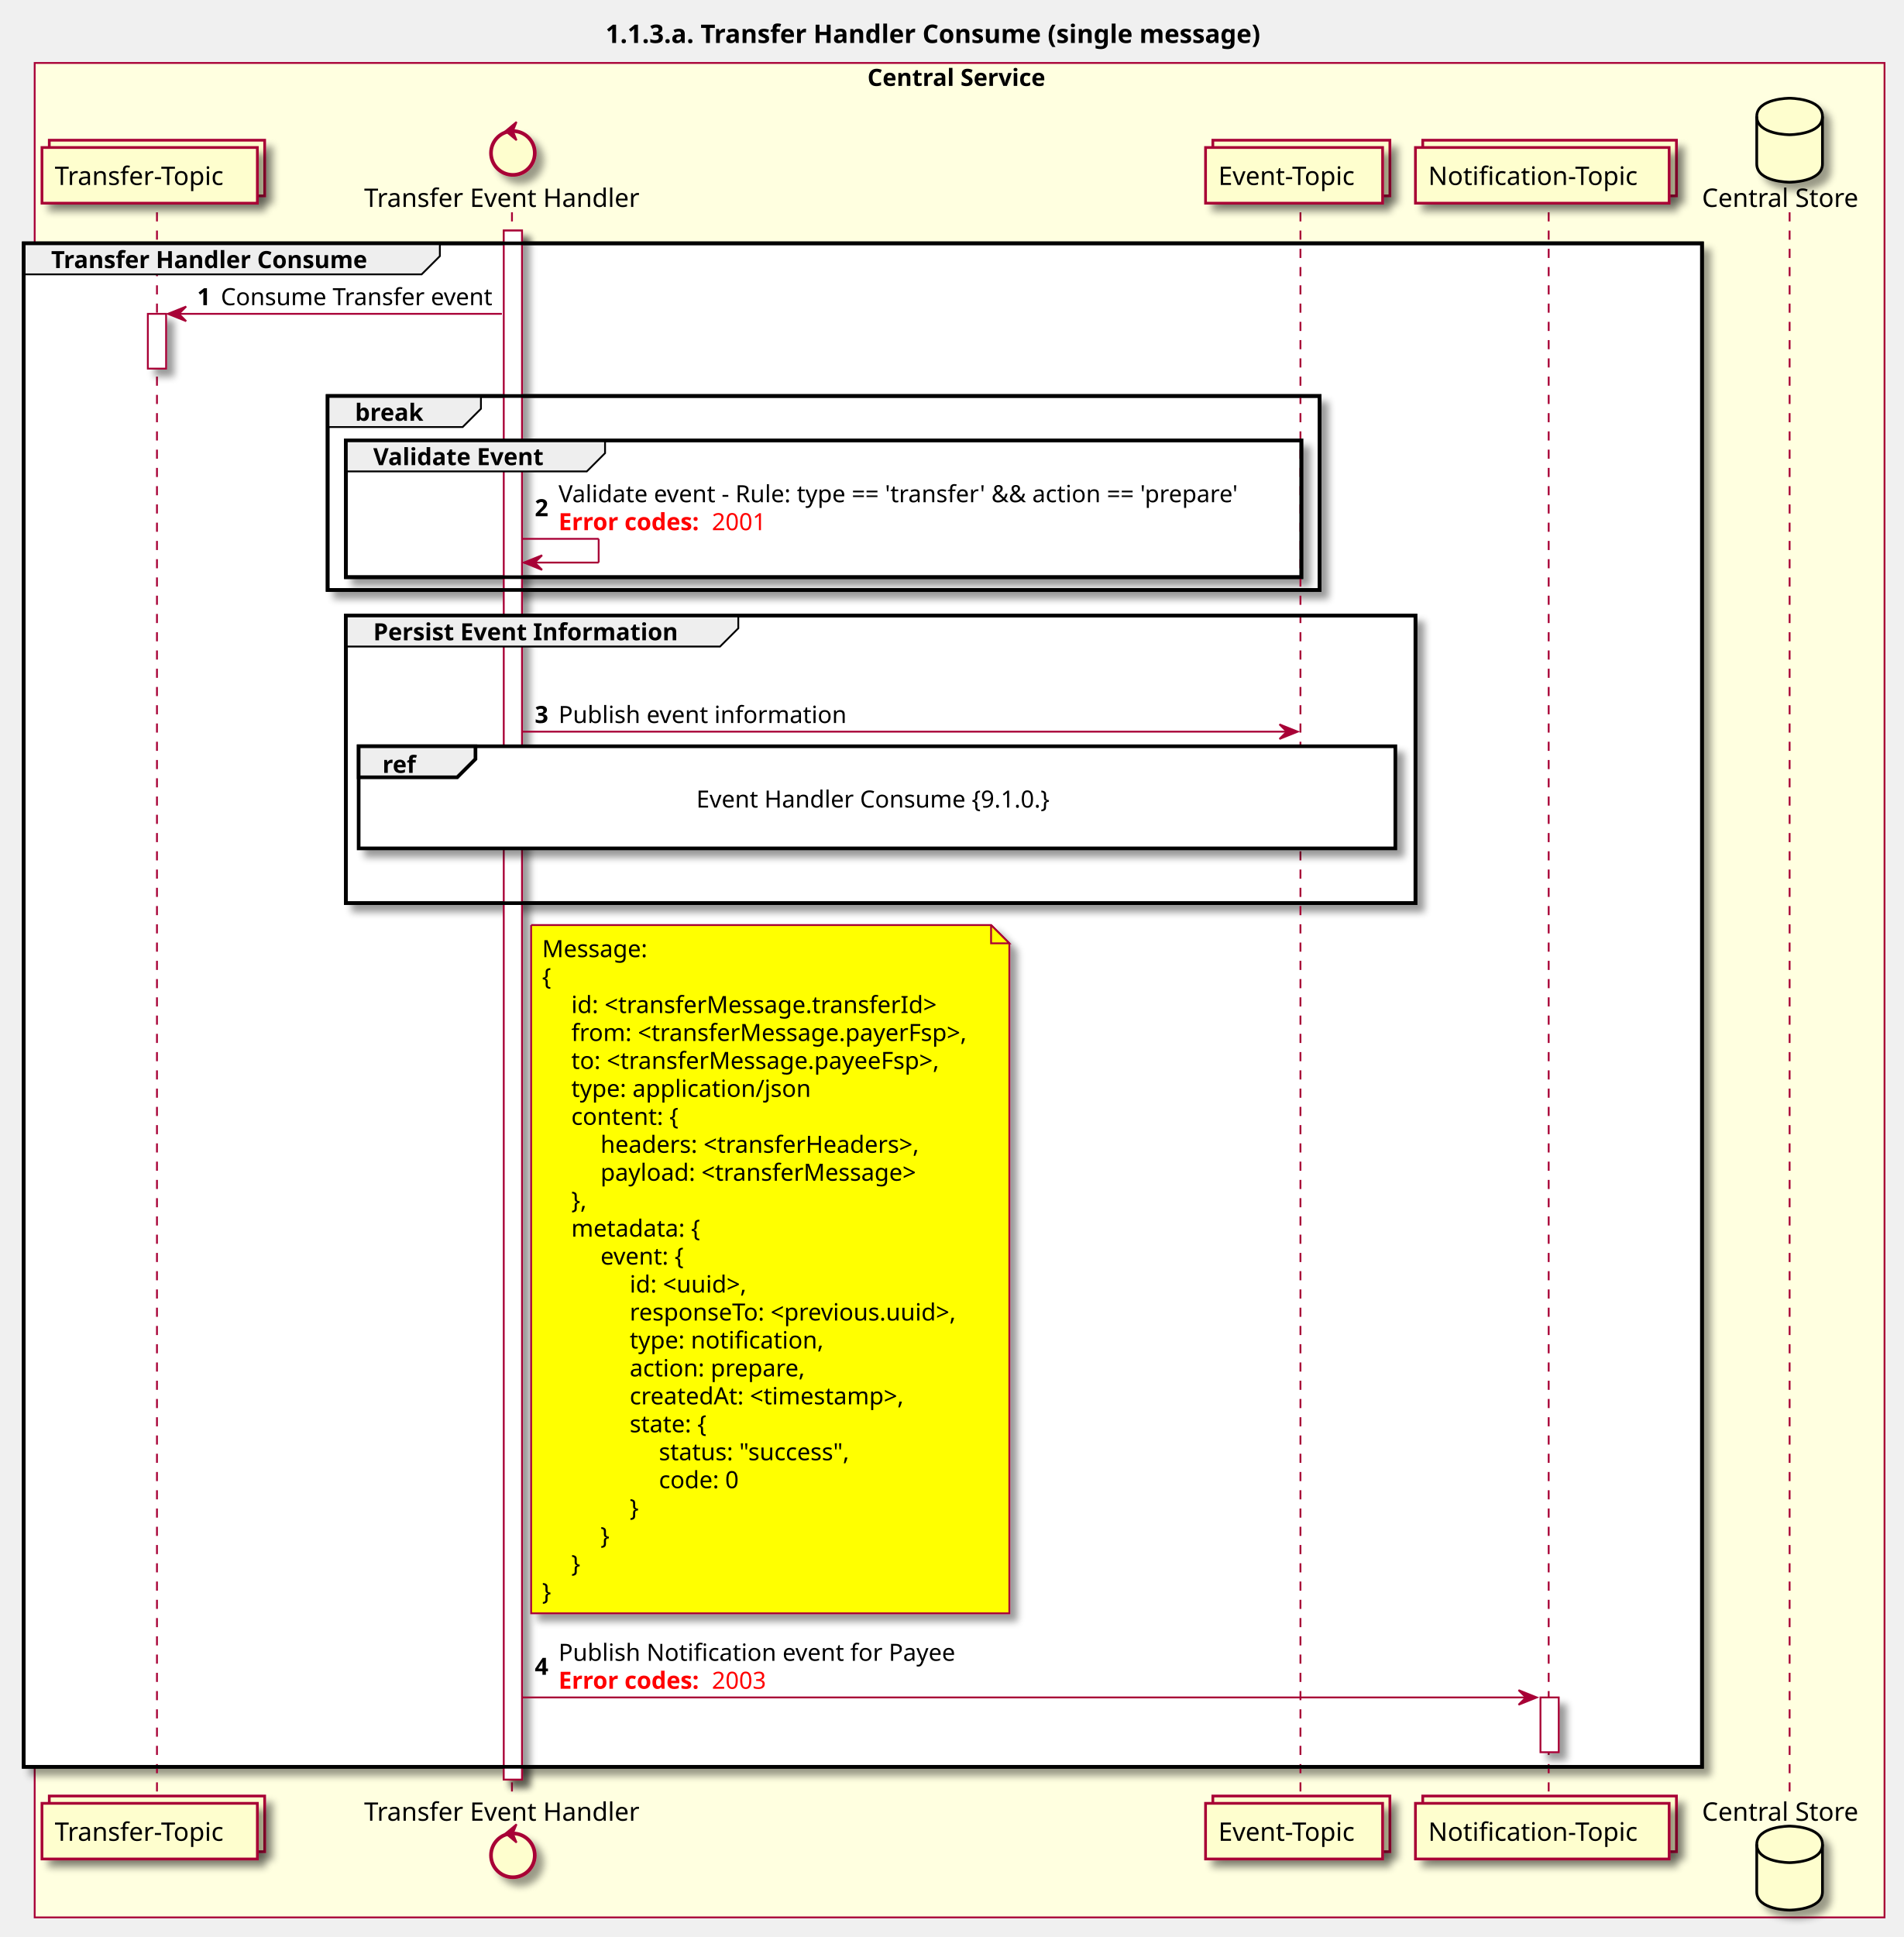
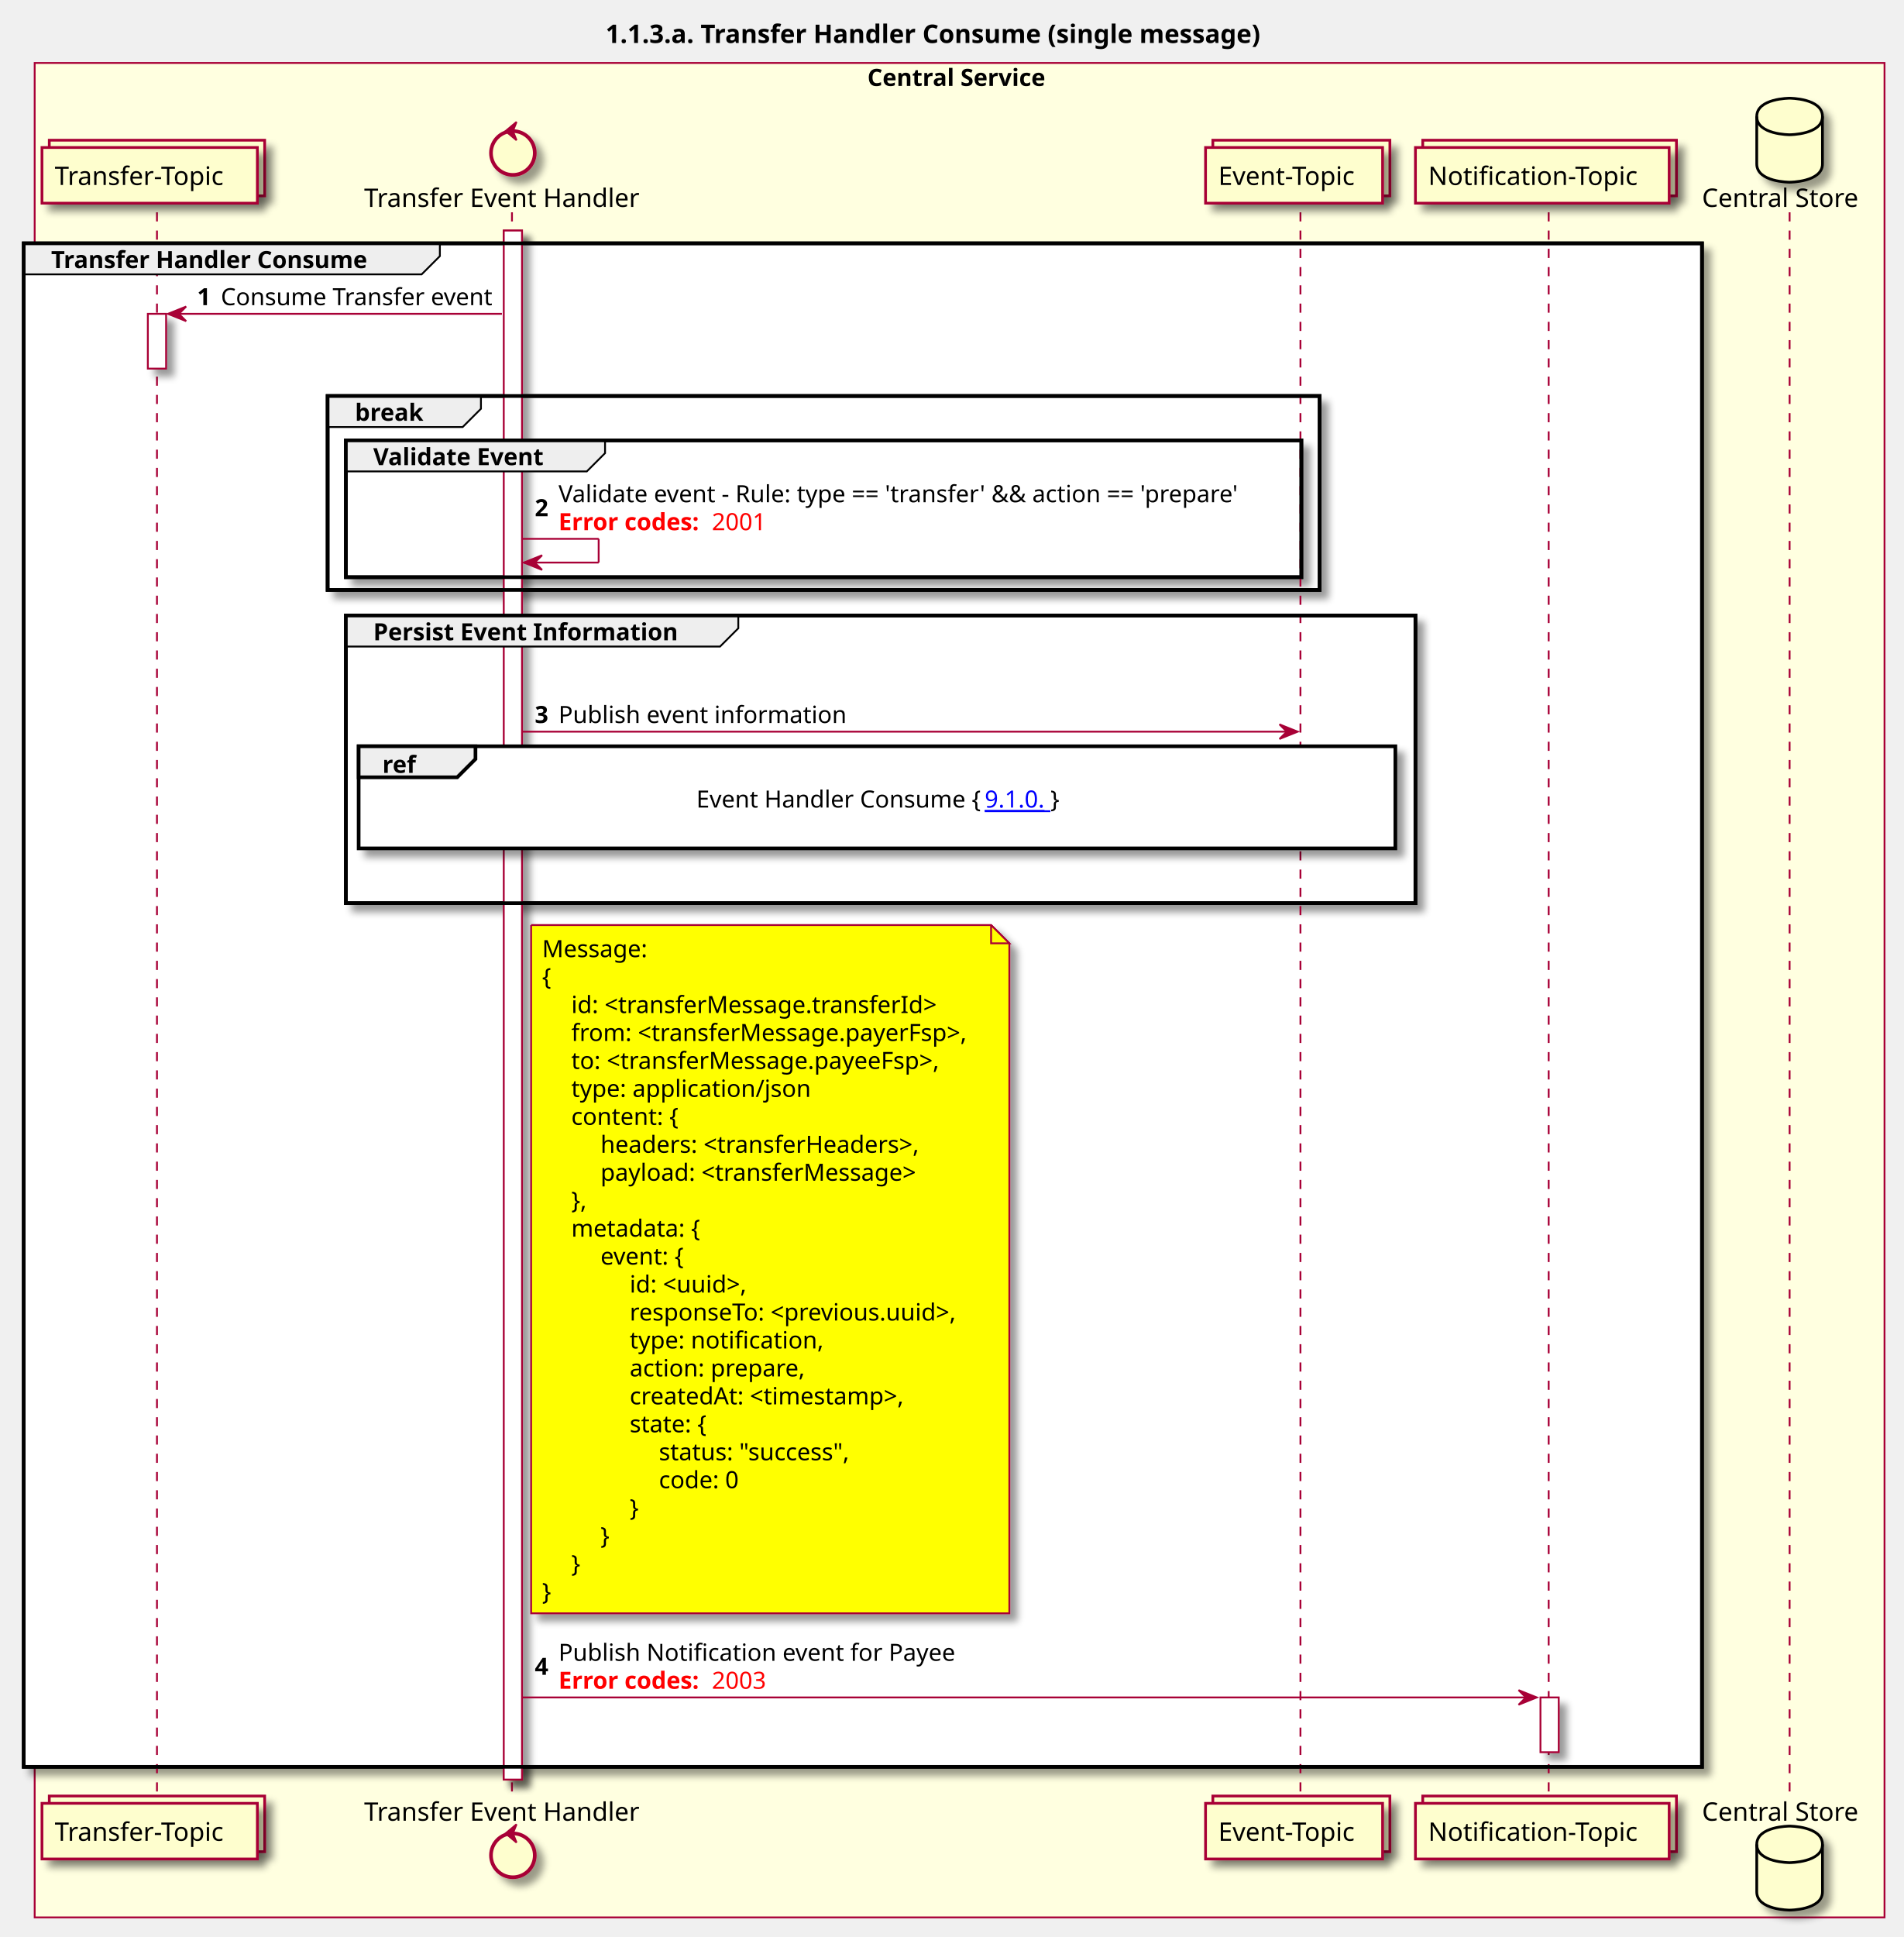
- <svg xmlns="http://www.w3.org/2000/svg" contentScriptType="application/ecmascript" contentStyleType="text/css" height="1061px" preserveAspectRatio="none" style="width:1043px;height:1061px;" version="1.1" viewBox="0 0 1043 1061" width="1043px" zoomAndPan="magnify">
+ <svg xmlns="http://www.w3.org/2000/svg" xmlns:xlink="http://www.w3.org/1999/xlink" contentScriptType="application/ecmascript" contentStyleType="text/css" height="1061px" preserveAspectRatio="none" style="width:1043px;height:1061px;" version="1.1" viewBox="0 0 1043 1061" width="1043px" zoomAndPan="magnify">
  <defs>
-     <filter height="300%" id="fxue0zypjm7ty" width="300%" x="-1" y="-1">
+     <filter height="300%" id="f1ky94gzr89qr0" width="300%" x="-1" y="-1">
      <feGaussianBlur result="blurOut" stdDeviation="2.0" />
      <feColorMatrix in="blurOut" result="blurOut2" type="matrix" values="0 0 0 0 0 0 0 0 0 0 0 0 0 0 0 0 0 0 .4 0" />
      <feOffset dx="4.0" dy="4.0" in="blurOut2" result="blurOut3" />
      <feBlend in="SourceGraphic" in2="blurOut3" mode="normal" />
    </filter>
  </defs>
  <g>
    <text fill="#000000" font-family="sans-serif" font-size="14" font-weight="bold" lengthAdjust="spacingAndGlyphs" textLength="373" x="331.75" y="23.535">1.1.3.a. Transfer Handler Consume (single message)</text>
    <rect fill="#FFFFE0" height="1015.777" style="stroke: #A80036; stroke-width: 1.0;" width="1013.5" x="19" y="34.488" />
    <text fill="#000000" font-family="sans-serif" font-size="13" font-weight="bold" lengthAdjust="spacingAndGlyphs" textLength="101" x="475.25" y="47.057">Central Service</text>
-     <rect fill="#FFFFFF" filter="url(#fxue0zypjm7ty)" height="30" style="stroke: #A80036; stroke-width: 1.0;" width="10" x="81" y="171.908" />
-     <rect fill="#FFFFFF" filter="url(#fxue0zypjm7ty)" height="848.49" style="stroke: #A80036; stroke-width: 1.0;" width="10" x="276" y="126.287" />
-     <rect fill="#FFFFFF" filter="url(#fxue0zypjm7ty)" height="30" style="stroke: #A80036; stroke-width: 1.0;" width="10" x="844" y="929.777" />
-     <rect fill="#FFFFFF" filter="url(#fxue0zypjm7ty)" height="834.49" style="stroke: #000000; stroke-width: 2.0;" width="919.5" x="13" y="133.287" />
-     <rect fill="#FFFFFF" filter="url(#fxue0zypjm7ty)" height="106.242" style="stroke: #000000; stroke-width: 2.0;" width="543.5" x="179.5" y="216.908" />
-     <rect fill="#FFFFFF" filter="url(#fxue0zypjm7ty)" height="74.932" style="stroke: #000000; stroke-width: 2.0;" width="523.5" x="189.5" y="241.219" />
-     <rect fill="#FFFFFF" filter="url(#fxue0zypjm7ty)" height="157.553" style="stroke: #000000; stroke-width: 2.0;" width="586" x="189.5" y="337.15" />
+     <rect fill="#FFFFFF" filter="url(#f1ky94gzr89qr0)" height="30" style="stroke: #A80036; stroke-width: 1.0;" width="10" x="81" y="171.908" />
+     <rect fill="#FFFFFF" filter="url(#f1ky94gzr89qr0)" height="848.49" style="stroke: #A80036; stroke-width: 1.0;" width="10" x="276" y="126.287" />
+     <rect fill="#FFFFFF" filter="url(#f1ky94gzr89qr0)" height="30" style="stroke: #A80036; stroke-width: 1.0;" width="10" x="844" y="929.777" />
+     <rect fill="#FFFFFF" filter="url(#f1ky94gzr89qr0)" height="834.49" style="stroke: #000000; stroke-width: 2.0;" width="919.5" x="13" y="133.287" />
+     <rect fill="#FFFFFF" filter="url(#f1ky94gzr89qr0)" height="106.242" style="stroke: #000000; stroke-width: 2.0;" width="543.5" x="179.5" y="216.908" />
+     <rect fill="#FFFFFF" filter="url(#f1ky94gzr89qr0)" height="74.932" style="stroke: #000000; stroke-width: 2.0;" width="523.5" x="189.5" y="241.219" />
+     <rect fill="#FFFFFF" filter="url(#f1ky94gzr89qr0)" height="157.553" style="stroke: #000000; stroke-width: 2.0;" width="586" x="189.5" y="337.15" />
    <line style="stroke: #A80036; stroke-width: 1.0; stroke-dasharray: 5.0,5.0;" x1="86" x2="86" y1="116.287" y2="984.777" />
    <line style="stroke: #A80036; stroke-width: 1.0; stroke-dasharray: 5.0,5.0;" x1="280.5" x2="280.5" y1="116.287" y2="984.777" />
    <line style="stroke: #A80036; stroke-width: 1.0; stroke-dasharray: 5.0,5.0;" x1="712.5" x2="712.5" y1="116.287" y2="984.777" />
    <line style="stroke: #A80036; stroke-width: 1.0; stroke-dasharray: 5.0,5.0;" x1="848.5" x2="848.5" y1="116.287" y2="984.777" />
    <line style="stroke: #A80036; stroke-width: 1.0; stroke-dasharray: 5.0,5.0;" x1="980.5" x2="980.5" y1="116.287" y2="984.777" />
-     <rect fill="#FEFECE" filter="url(#fxue0zypjm7ty)" height="30.488" style="stroke: #A80036; stroke-width: 1.5;" width="118" x="27" y="76.799" />
-     <rect fill="#FEFECE" filter="url(#fxue0zypjm7ty)" height="30.488" style="stroke: #A80036; stroke-width: 1.5;" width="118" x="23" y="80.799" />
+     <rect fill="#FEFECE" filter="url(#f1ky94gzr89qr0)" height="30.488" style="stroke: #A80036; stroke-width: 1.5;" width="118" x="27" y="76.799" />
+     <rect fill="#FEFECE" filter="url(#f1ky94gzr89qr0)" height="30.488" style="stroke: #A80036; stroke-width: 1.5;" width="118" x="23" y="80.799" />
    <text fill="#000000" font-family="sans-serif" font-size="14" lengthAdjust="spacingAndGlyphs" textLength="104" x="30" y="101.334">Transfer-Topic</text>
-     <rect fill="#FEFECE" filter="url(#fxue0zypjm7ty)" height="30.488" style="stroke: #A80036; stroke-width: 1.5;" width="118" x="27" y="983.777" />
-     <rect fill="#FEFECE" filter="url(#fxue0zypjm7ty)" height="30.488" style="stroke: #A80036; stroke-width: 1.5;" width="118" x="23" y="987.777" />
+     <rect fill="#FEFECE" filter="url(#f1ky94gzr89qr0)" height="30.488" style="stroke: #A80036; stroke-width: 1.5;" width="118" x="27" y="983.777" />
+     <rect fill="#FEFECE" filter="url(#f1ky94gzr89qr0)" height="30.488" style="stroke: #A80036; stroke-width: 1.5;" width="118" x="23" y="987.777" />
    <text fill="#000000" font-family="sans-serif" font-size="14" lengthAdjust="spacingAndGlyphs" textLength="104" x="30" y="1008.312">Transfer-Topic</text>
    <text fill="#000000" font-family="sans-serif" font-size="14" lengthAdjust="spacingAndGlyphs" textLength="157" x="199.5" y="113.334">Transfer Event Handler</text>
-     <ellipse cx="281" cy="83.799" fill="#FEFECE" filter="url(#fxue0zypjm7ty)" rx="12" ry="12" style="stroke: #A80036; stroke-width: 2.0;" />
+     <ellipse cx="281" cy="83.799" fill="#FEFECE" filter="url(#f1ky94gzr89qr0)" rx="12" ry="12" style="stroke: #A80036; stroke-width: 2.0;" />
    <polygon fill="#A80036" points="277,71.799,283,66.799,281,71.799,283,76.799,277,71.799" style="stroke: #A80036; stroke-width: 1.0;" />
    <text fill="#000000" font-family="sans-serif" font-size="14" lengthAdjust="spacingAndGlyphs" textLength="157" x="199.5" y="997.312">Transfer Event Handler</text>
-     <ellipse cx="281" cy="1016.266" fill="#FEFECE" filter="url(#fxue0zypjm7ty)" rx="12" ry="12" style="stroke: #A80036; stroke-width: 2.0;" />
+     <ellipse cx="281" cy="1016.266" fill="#FEFECE" filter="url(#f1ky94gzr89qr0)" rx="12" ry="12" style="stroke: #A80036; stroke-width: 2.0;" />
    <polygon fill="#A80036" points="277,1004.266,283,999.266,281,1004.266,283,1009.266,277,1004.266" style="stroke: #A80036; stroke-width: 1.0;" />
-     <rect fill="#FEFECE" filter="url(#fxue0zypjm7ty)" height="30.488" style="stroke: #A80036; stroke-width: 1.5;" width="97" x="664.5" y="76.799" />
-     <rect fill="#FEFECE" filter="url(#fxue0zypjm7ty)" height="30.488" style="stroke: #A80036; stroke-width: 1.5;" width="97" x="660.5" y="80.799" />
+     <rect fill="#FEFECE" filter="url(#f1ky94gzr89qr0)" height="30.488" style="stroke: #A80036; stroke-width: 1.5;" width="97" x="664.5" y="76.799" />
+     <rect fill="#FEFECE" filter="url(#f1ky94gzr89qr0)" height="30.488" style="stroke: #A80036; stroke-width: 1.5;" width="97" x="660.5" y="80.799" />
    <text fill="#000000" font-family="sans-serif" font-size="14" lengthAdjust="spacingAndGlyphs" textLength="83" x="667.5" y="101.334">Event-Topic</text>
-     <rect fill="#FEFECE" filter="url(#fxue0zypjm7ty)" height="30.488" style="stroke: #A80036; stroke-width: 1.5;" width="97" x="664.5" y="983.777" />
-     <rect fill="#FEFECE" filter="url(#fxue0zypjm7ty)" height="30.488" style="stroke: #A80036; stroke-width: 1.5;" width="97" x="660.5" y="987.777" />
+     <rect fill="#FEFECE" filter="url(#f1ky94gzr89qr0)" height="30.488" style="stroke: #A80036; stroke-width: 1.5;" width="97" x="664.5" y="983.777" />
+     <rect fill="#FEFECE" filter="url(#f1ky94gzr89qr0)" height="30.488" style="stroke: #A80036; stroke-width: 1.5;" width="97" x="660.5" y="987.777" />
    <text fill="#000000" font-family="sans-serif" font-size="14" lengthAdjust="spacingAndGlyphs" textLength="83" x="667.5" y="1008.312">Event-Topic</text>
-     <rect fill="#FEFECE" filter="url(#fxue0zypjm7ty)" height="30.488" style="stroke: #A80036; stroke-width: 1.5;" width="139" x="779.5" y="76.799" />
-     <rect fill="#FEFECE" filter="url(#fxue0zypjm7ty)" height="30.488" style="stroke: #A80036; stroke-width: 1.5;" width="139" x="775.5" y="80.799" />
+     <rect fill="#FEFECE" filter="url(#f1ky94gzr89qr0)" height="30.488" style="stroke: #A80036; stroke-width: 1.5;" width="139" x="779.5" y="76.799" />
+     <rect fill="#FEFECE" filter="url(#f1ky94gzr89qr0)" height="30.488" style="stroke: #A80036; stroke-width: 1.5;" width="139" x="775.5" y="80.799" />
    <text fill="#000000" font-family="sans-serif" font-size="14" lengthAdjust="spacingAndGlyphs" textLength="125" x="782.5" y="101.334">Notification-Topic</text>
-     <rect fill="#FEFECE" filter="url(#fxue0zypjm7ty)" height="30.488" style="stroke: #A80036; stroke-width: 1.5;" width="139" x="779.5" y="983.777" />
-     <rect fill="#FEFECE" filter="url(#fxue0zypjm7ty)" height="30.488" style="stroke: #A80036; stroke-width: 1.5;" width="139" x="775.5" y="987.777" />
+     <rect fill="#FEFECE" filter="url(#f1ky94gzr89qr0)" height="30.488" style="stroke: #A80036; stroke-width: 1.5;" width="139" x="779.5" y="983.777" />
+     <rect fill="#FEFECE" filter="url(#f1ky94gzr89qr0)" height="30.488" style="stroke: #A80036; stroke-width: 1.5;" width="139" x="775.5" y="987.777" />
    <text fill="#000000" font-family="sans-serif" font-size="14" lengthAdjust="spacingAndGlyphs" textLength="125" x="782.5" y="1008.312">Notification-Topic</text>
    <text fill="#000000" font-family="sans-serif" font-size="14" lengthAdjust="spacingAndGlyphs" textLength="90" x="932.5" y="113.334">Central Store</text>
-     <path d="M962.5,63.799 C962.5,53.799 980.5,53.799 980.5,53.799 C980.5,53.799 998.5,53.799 998.5,63.799 L998.5,89.799 C998.5,99.799 980.5,99.799 980.5,99.799 C980.5,99.799 962.5,99.799 962.5,89.799 L962.5,63.799 " fill="#FEFECE" filter="url(#fxue0zypjm7ty)" style="stroke: #000000; stroke-width: 1.5;" />
+     <path d="M962.5,63.799 C962.5,53.799 980.5,53.799 980.5,53.799 C980.5,53.799 998.5,53.799 998.5,63.799 L998.5,89.799 C998.5,99.799 980.5,99.799 980.5,99.799 C980.5,99.799 962.5,99.799 962.5,89.799 L962.5,63.799 " fill="#FEFECE" filter="url(#f1ky94gzr89qr0)" style="stroke: #000000; stroke-width: 1.5;" />
    <path d="M962.5,63.799 C962.5,73.799 980.5,73.799 980.5,73.799 C980.5,73.799 998.5,73.799 998.5,63.799 " fill="none" style="stroke: #000000; stroke-width: 1.5;" />
    <text fill="#000000" font-family="sans-serif" font-size="14" lengthAdjust="spacingAndGlyphs" textLength="90" x="932.5" y="997.312">Central Store</text>
-     <path d="M962.5,1010.266 C962.5,1000.266 980.5,1000.266 980.5,1000.266 C980.5,1000.266 998.5,1000.266 998.5,1010.266 L998.5,1036.266 C998.5,1046.266 980.5,1046.266 980.5,1046.266 C980.5,1046.266 962.5,1046.266 962.5,1036.266 L962.5,1010.266 " fill="#FEFECE" filter="url(#fxue0zypjm7ty)" style="stroke: #000000; stroke-width: 1.5;" />
+     <path d="M962.5,1010.266 C962.5,1000.266 980.5,1000.266 980.5,1000.266 C980.5,1000.266 998.5,1000.266 998.5,1010.266 L998.5,1036.266 C998.5,1046.266 980.5,1046.266 980.5,1046.266 C980.5,1046.266 962.5,1046.266 962.5,1036.266 L962.5,1010.266 " fill="#FEFECE" filter="url(#f1ky94gzr89qr0)" style="stroke: #000000; stroke-width: 1.5;" />
    <path d="M962.5,1010.266 C962.5,1020.266 980.5,1020.266 980.5,1020.266 C980.5,1020.266 998.5,1020.266 998.5,1010.266 " fill="none" style="stroke: #000000; stroke-width: 1.5;" />
-     <rect fill="#FFFFFF" filter="url(#fxue0zypjm7ty)" height="30" style="stroke: #A80036; stroke-width: 1.0;" width="10" x="81" y="171.908" />
-     <rect fill="#FFFFFF" filter="url(#fxue0zypjm7ty)" height="848.49" style="stroke: #A80036; stroke-width: 1.0;" width="10" x="276" y="126.287" />
-     <rect fill="#FFFFFF" filter="url(#fxue0zypjm7ty)" height="30" style="stroke: #A80036; stroke-width: 1.0;" width="10" x="844" y="929.777" />
+     <rect fill="#FFFFFF" filter="url(#f1ky94gzr89qr0)" height="30" style="stroke: #A80036; stroke-width: 1.0;" width="10" x="81" y="171.908" />
+     <rect fill="#FFFFFF" filter="url(#f1ky94gzr89qr0)" height="848.49" style="stroke: #A80036; stroke-width: 1.0;" width="10" x="276" y="126.287" />
+     <rect fill="#FFFFFF" filter="url(#f1ky94gzr89qr0)" height="30" style="stroke: #A80036; stroke-width: 1.0;" width="10" x="844" y="929.777" />
    <path d="M13,133.287 L241,133.287 L241,140.287 L231,150.287 L13,150.287 L13,133.287 " fill="#EEEEEE" style="stroke: #000000; stroke-width: 1.0;" />
    <rect fill="none" height="834.49" style="stroke: #000000; stroke-width: 2.0;" width="919.5" x="13" y="133.287" />
    <text fill="#000000" font-family="sans-serif" font-size="13" font-weight="bold" lengthAdjust="spacingAndGlyphs" textLength="183" x="28" y="146.856">Transfer Handler Consume</text>
    <polygon fill="#A80036" points="102,167.908,92,171.908,102,175.908,98,171.908" style="stroke: #A80036; stroke-width: 1.0;" />
    <line style="stroke: #A80036; stroke-width: 1.0;" x1="96" x2="275" y1="171.908" y2="171.908" />
    <text fill="#000000" font-family="sans-serif" font-size="13" font-weight="bold" lengthAdjust="spacingAndGlyphs" textLength="9" x="108" y="167.166">1</text>
    <text fill="#000000" font-family="sans-serif" font-size="13" lengthAdjust="spacingAndGlyphs" textLength="153" x="121" y="167.166">Consume Transfer event</text>
    <path d="M179.5,216.908 L263.5,216.908 L263.5,223.908 L253.5,233.908 L179.5,233.908 L179.5,216.908 " fill="#EEEEEE" style="stroke: #000000; stroke-width: 1.0;" />
    <rect fill="none" height="106.242" style="stroke: #000000; stroke-width: 2.0;" width="543.5" x="179.5" y="216.908" />
    <text fill="#000000" font-family="sans-serif" font-size="13" font-weight="bold" lengthAdjust="spacingAndGlyphs" textLength="39" x="194.5" y="230.477">break</text>
    <path d="M189.5,241.219 L331.5,241.219 L331.5,248.219 L321.5,258.219 L189.5,258.219 L189.5,241.219 " fill="#EEEEEE" style="stroke: #000000; stroke-width: 1.0;" />
    <rect fill="none" height="74.932" style="stroke: #000000; stroke-width: 2.0;" width="523.5" x="189.5" y="241.219" />
    <text fill="#000000" font-family="sans-serif" font-size="13" font-weight="bold" lengthAdjust="spacingAndGlyphs" textLength="97" x="204.5" y="254.787">Validate Event</text>
    <line style="stroke: #A80036; stroke-width: 1.0;" x1="286" x2="328" y1="295.15" y2="295.15" />
    <line style="stroke: #A80036; stroke-width: 1.0;" x1="328" x2="328" y1="295.15" y2="308.15" />
    <line style="stroke: #A80036; stroke-width: 1.0;" x1="287" x2="328" y1="308.15" y2="308.15" />
    <polygon fill="#A80036" points="297,304.15,287,308.15,297,312.15,293,308.15" style="stroke: #A80036; stroke-width: 1.0;" />
    <text fill="#000000" font-family="sans-serif" font-size="13" font-weight="bold" lengthAdjust="spacingAndGlyphs" textLength="9" x="293" y="282.753">2</text>
    <text fill="#000000" font-family="sans-serif" font-size="13" lengthAdjust="spacingAndGlyphs" textLength="395" x="306" y="275.098">Validate event - Rule: type == 'transfer' &amp;&amp; action == 'prepare'</text>
    <text fill="#FF0000" font-family="sans-serif" font-size="13" font-weight="bold" lengthAdjust="spacingAndGlyphs" textLength="80" x="306" y="290.408">Error codes:</text>
    <text fill="#FF0000" font-family="sans-serif" font-size="13" lengthAdjust="spacingAndGlyphs" textLength="32" x="390" y="290.408">2001</text>
    <path d="M189.5,337.15 L404.5,337.15 L404.5,344.15 L394.5,354.15 L189.5,354.15 L189.5,337.15 " fill="#EEEEEE" style="stroke: #000000; stroke-width: 1.0;" />
    <rect fill="none" height="157.553" style="stroke: #000000; stroke-width: 2.0;" width="586" x="189.5" y="337.15" />
    <text fill="#000000" font-family="sans-serif" font-size="13" font-weight="bold" lengthAdjust="spacingAndGlyphs" textLength="170" x="204.5" y="350.719">Persist Event Information</text>
    <polygon fill="#A80036" points="701,396.772,711,400.772,701,404.772,705,400.772" style="stroke: #A80036; stroke-width: 1.0;" />
    <line style="stroke: #A80036; stroke-width: 1.0;" x1="286" x2="707" y1="400.772" y2="400.772" />
    <text fill="#000000" font-family="sans-serif" font-size="13" font-weight="bold" lengthAdjust="spacingAndGlyphs" textLength="9" x="293" y="396.029">3</text>
    <text fill="#000000" font-family="sans-serif" font-size="13" lengthAdjust="spacingAndGlyphs" textLength="162" x="306" y="396.029">Publish event information</text>
-     <rect fill="#FFFFFF" filter="url(#fxue0zypjm7ty)" height="55.932" style="stroke: #000000; stroke-width: 2.0;" width="568" x="196.5" y="408.772" />
+     <rect fill="#FFFFFF" filter="url(#f1ky94gzr89qr0)" height="55.932" style="stroke: #000000; stroke-width: 2.0;" width="568" x="196.5" y="408.772" />
    <polygon fill="#EEEEEE" points="196.5,408.772,260.5,408.772,260.5,415.772,250.5,425.772,196.5,425.772,196.5,408.772" style="stroke: #000000; stroke-width: 2.0;" />
    <text fill="#000000" font-family="sans-serif" font-size="13" font-weight="bold" lengthAdjust="spacingAndGlyphs" textLength="19" x="209.5" y="423.34">ref</text>
-     <text fill="#000000" font-family="sans-serif" font-size="13" lengthAdjust="spacingAndGlyphs" textLength="198" x="381.5" y="442.34">Event Handler Consume {9.1.0.}</text>
+     <text fill="#000000" font-family="sans-serif" font-size="13" lengthAdjust="spacingAndGlyphs" textLength="158" x="381.5" y="442.34">Event Handler Consume {</text>
+     <a target="_top" xlink:actuate="onRequest" xlink:href="https://github.com/mojaloop/docs/blob/develop/CentralServices/seq_diagrams/seq-event-9.1.0.svg" xlink:show="new" xlink:title="https://github.com/mojaloop/docs/blob/develop/CentralServices/seq_diagrams/seq-event-9.1.0.svg" xlink:type="simple">
+       <text fill="#0000FF" font-family="sans-serif" font-size="13" lengthAdjust="spacingAndGlyphs" text-decoration="underline" textLength="36" x="539.5" y="442.34">9.1.0.</text>
+       <line style="stroke: #0000FF; stroke-width: 1.0;" x1="539.5" x2="575.5" y1="444.34" y2="444.34" />
+     </a>
+     <text fill="#000000" font-family="sans-serif" font-size="13" lengthAdjust="spacingAndGlyphs" textLength="4" x="575.5" y="442.34">}</text>
    <text fill="#000000" font-family="sans-serif" font-size="13" lengthAdjust="spacingAndGlyphs" textLength="0" x="385.5" y="457.65" />
-     <path d="M291,506.703 L291,883.703 L553,883.703 L553,516.703 L543,506.703 L291,506.703 " fill="#FFFF00" filter="url(#fxue0zypjm7ty)" style="stroke: #A80036; stroke-width: 1.0;" />
+     <path d="M291,506.703 L291,883.703 L553,883.703 L553,516.703 L543,506.703 L291,506.703 " fill="#FFFF00" filter="url(#f1ky94gzr89qr0)" style="stroke: #A80036; stroke-width: 1.0;" />
    <path d="M543,506.703 L543,516.703 L553,516.703 L543,506.703 " fill="#FFFF00" style="stroke: #A80036; stroke-width: 1.0;" />
    <text fill="#000000" font-family="sans-serif" font-size="13" lengthAdjust="spacingAndGlyphs" textLength="58" x="297" y="524.271">Message:</text>
    <text fill="#000000" font-family="sans-serif" font-size="13" lengthAdjust="spacingAndGlyphs" textLength="4" x="297" y="539.582">{</text>
    <text fill="#000000" font-family="sans-serif" font-size="13" lengthAdjust="spacingAndGlyphs" textLength="208" x="313" y="554.893">id: &lt;transferMessage.transferId&gt;</text>
    <text fill="#000000" font-family="sans-serif" font-size="13" lengthAdjust="spacingAndGlyphs" textLength="225" x="313" y="570.203">from: &lt;transferMessage.payerFsp&gt;,</text>
    <text fill="#000000" font-family="sans-serif" font-size="13" lengthAdjust="spacingAndGlyphs" textLength="210" x="313" y="585.514">to: &lt;transferMessage.payeeFsp&gt;,</text>
    <text fill="#000000" font-family="sans-serif" font-size="13" lengthAdjust="spacingAndGlyphs" textLength="139" x="313" y="600.824">type: application/json</text>
    <text fill="#000000" font-family="sans-serif" font-size="13" lengthAdjust="spacingAndGlyphs" textLength="60" x="313" y="616.135">content: {</text>
    <text fill="#000000" font-family="sans-serif" font-size="13" lengthAdjust="spacingAndGlyphs" textLength="181" x="329" y="631.445">headers: &lt;transferHeaders&gt;,</text>
    <text fill="#000000" font-family="sans-serif" font-size="13" lengthAdjust="spacingAndGlyphs" textLength="180" x="329" y="646.756">payload: &lt;transferMessage&gt;</text>
    <text fill="#000000" font-family="sans-serif" font-size="13" lengthAdjust="spacingAndGlyphs" textLength="8" x="313" y="662.066">},</text>
    <text fill="#000000" font-family="sans-serif" font-size="13" lengthAdjust="spacingAndGlyphs" textLength="70" x="313" y="677.377">metadata: {</text>
    <text fill="#000000" font-family="sans-serif" font-size="13" lengthAdjust="spacingAndGlyphs" textLength="46" x="329" y="692.688">event: {</text>
    <text fill="#000000" font-family="sans-serif" font-size="13" lengthAdjust="spacingAndGlyphs" textLength="72" x="345" y="707.998">id: &lt;uuid&gt;,</text>
    <text fill="#000000" font-family="sans-serif" font-size="13" lengthAdjust="spacingAndGlyphs" textLength="191" x="345" y="723.309">responseTo: &lt;previous.uuid&gt;,</text>
    <text fill="#000000" font-family="sans-serif" font-size="13" lengthAdjust="spacingAndGlyphs" textLength="112" x="345" y="738.619">type: notification,</text>
    <text fill="#000000" font-family="sans-serif" font-size="13" lengthAdjust="spacingAndGlyphs" textLength="98" x="345" y="753.93">action: prepare,</text>
    <text fill="#000000" font-family="sans-serif" font-size="13" lengthAdjust="spacingAndGlyphs" textLength="159" x="345" y="769.24">createdAt: &lt;timestamp&gt;,</text>
    <text fill="#000000" font-family="sans-serif" font-size="13" lengthAdjust="spacingAndGlyphs" textLength="43" x="345" y="784.551">state: {</text>
    <text fill="#000000" font-family="sans-serif" font-size="13" lengthAdjust="spacingAndGlyphs" textLength="111" x="361" y="799.861">status: "success",</text>
    <text fill="#000000" font-family="sans-serif" font-size="13" lengthAdjust="spacingAndGlyphs" textLength="46" x="361" y="815.172">code: 0</text>
    <text fill="#000000" font-family="sans-serif" font-size="13" lengthAdjust="spacingAndGlyphs" textLength="4" x="345" y="830.482">}</text>
    <text fill="#000000" font-family="sans-serif" font-size="13" lengthAdjust="spacingAndGlyphs" textLength="4" x="329" y="845.793">}</text>
    <text fill="#000000" font-family="sans-serif" font-size="13" lengthAdjust="spacingAndGlyphs" textLength="4" x="313" y="861.104">}</text>
    <text fill="#000000" font-family="sans-serif" font-size="13" lengthAdjust="spacingAndGlyphs" textLength="4" x="297" y="876.414">}</text>
    <polygon fill="#A80036" points="832,925.777,842,929.777,832,933.777,836,929.777" style="stroke: #A80036; stroke-width: 1.0;" />
    <line style="stroke: #A80036; stroke-width: 1.0;" x1="286" x2="838" y1="929.777" y2="929.777" />
    <text fill="#000000" font-family="sans-serif" font-size="13" font-weight="bold" lengthAdjust="spacingAndGlyphs" textLength="9" x="293" y="917.38">4</text>
    <text fill="#000000" font-family="sans-serif" font-size="13" lengthAdjust="spacingAndGlyphs" textLength="224" x="306" y="909.725">Publish Notification event for Payee</text>
    <text fill="#FF0000" font-family="sans-serif" font-size="13" font-weight="bold" lengthAdjust="spacingAndGlyphs" textLength="80" x="306" y="925.035">Error codes:</text>
    <text fill="#FF0000" font-family="sans-serif" font-size="13" lengthAdjust="spacingAndGlyphs" textLength="32" x="390" y="925.035">2003</text>
  </g>
</svg>
